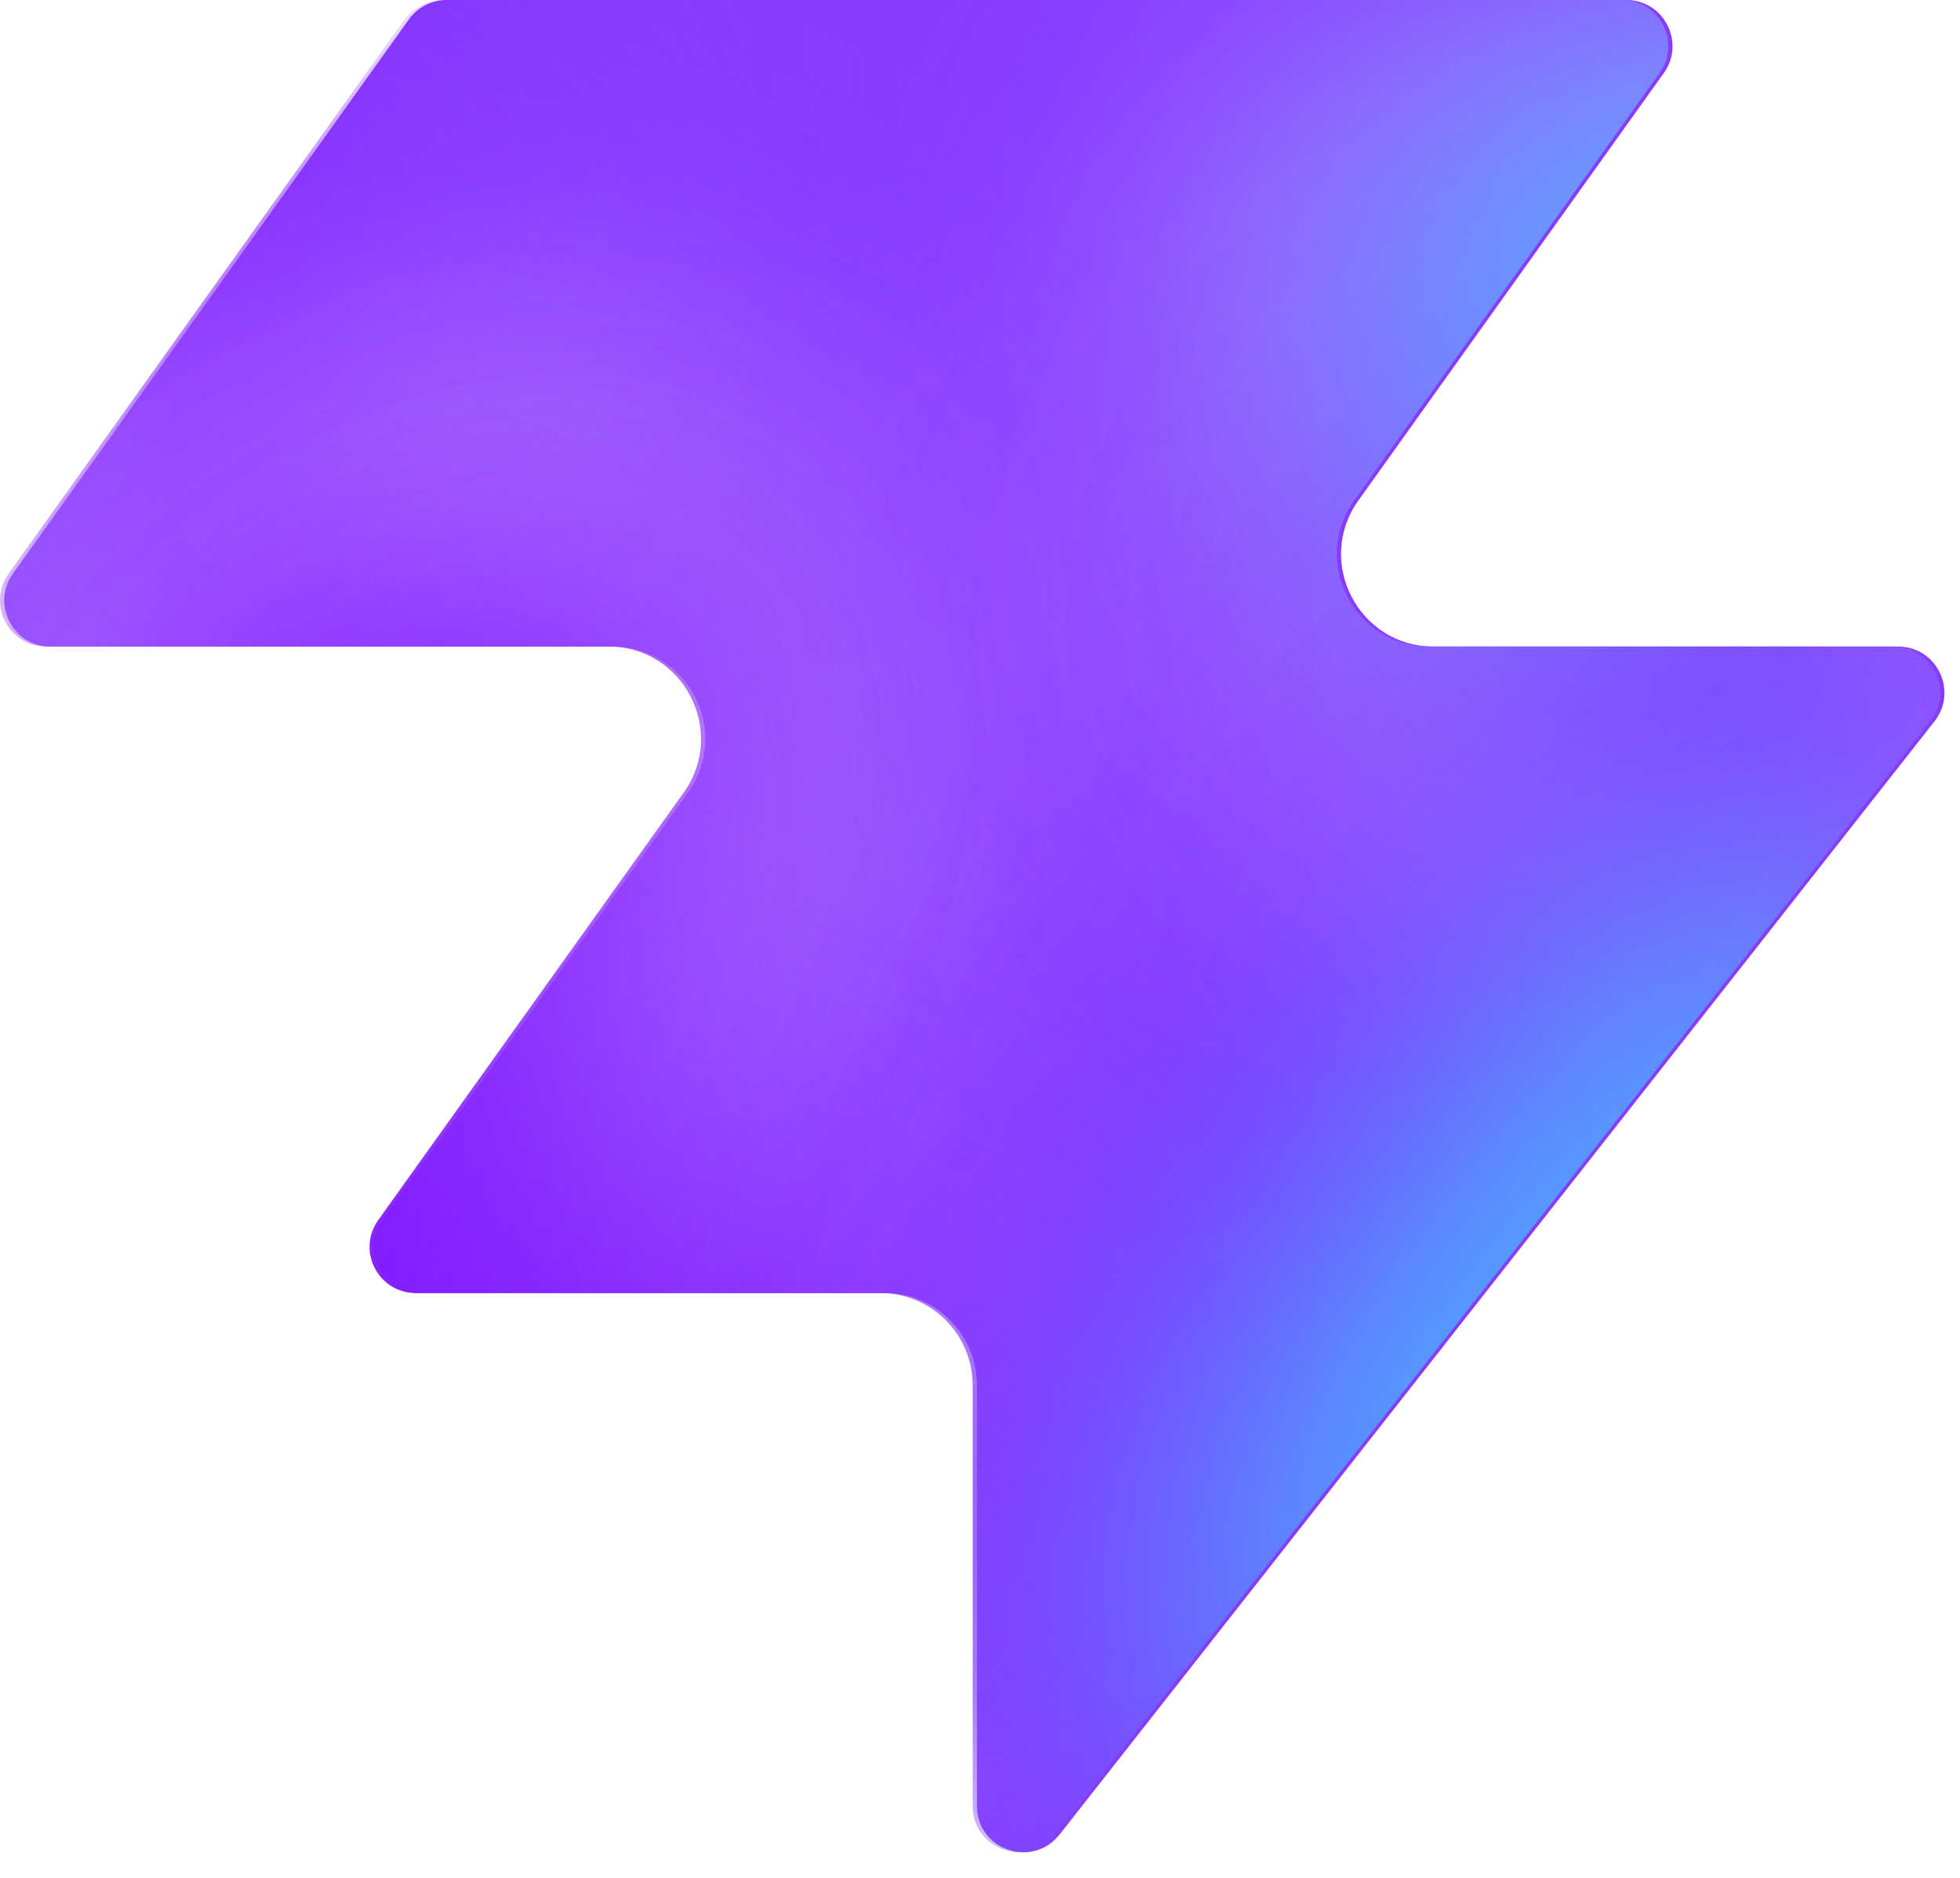
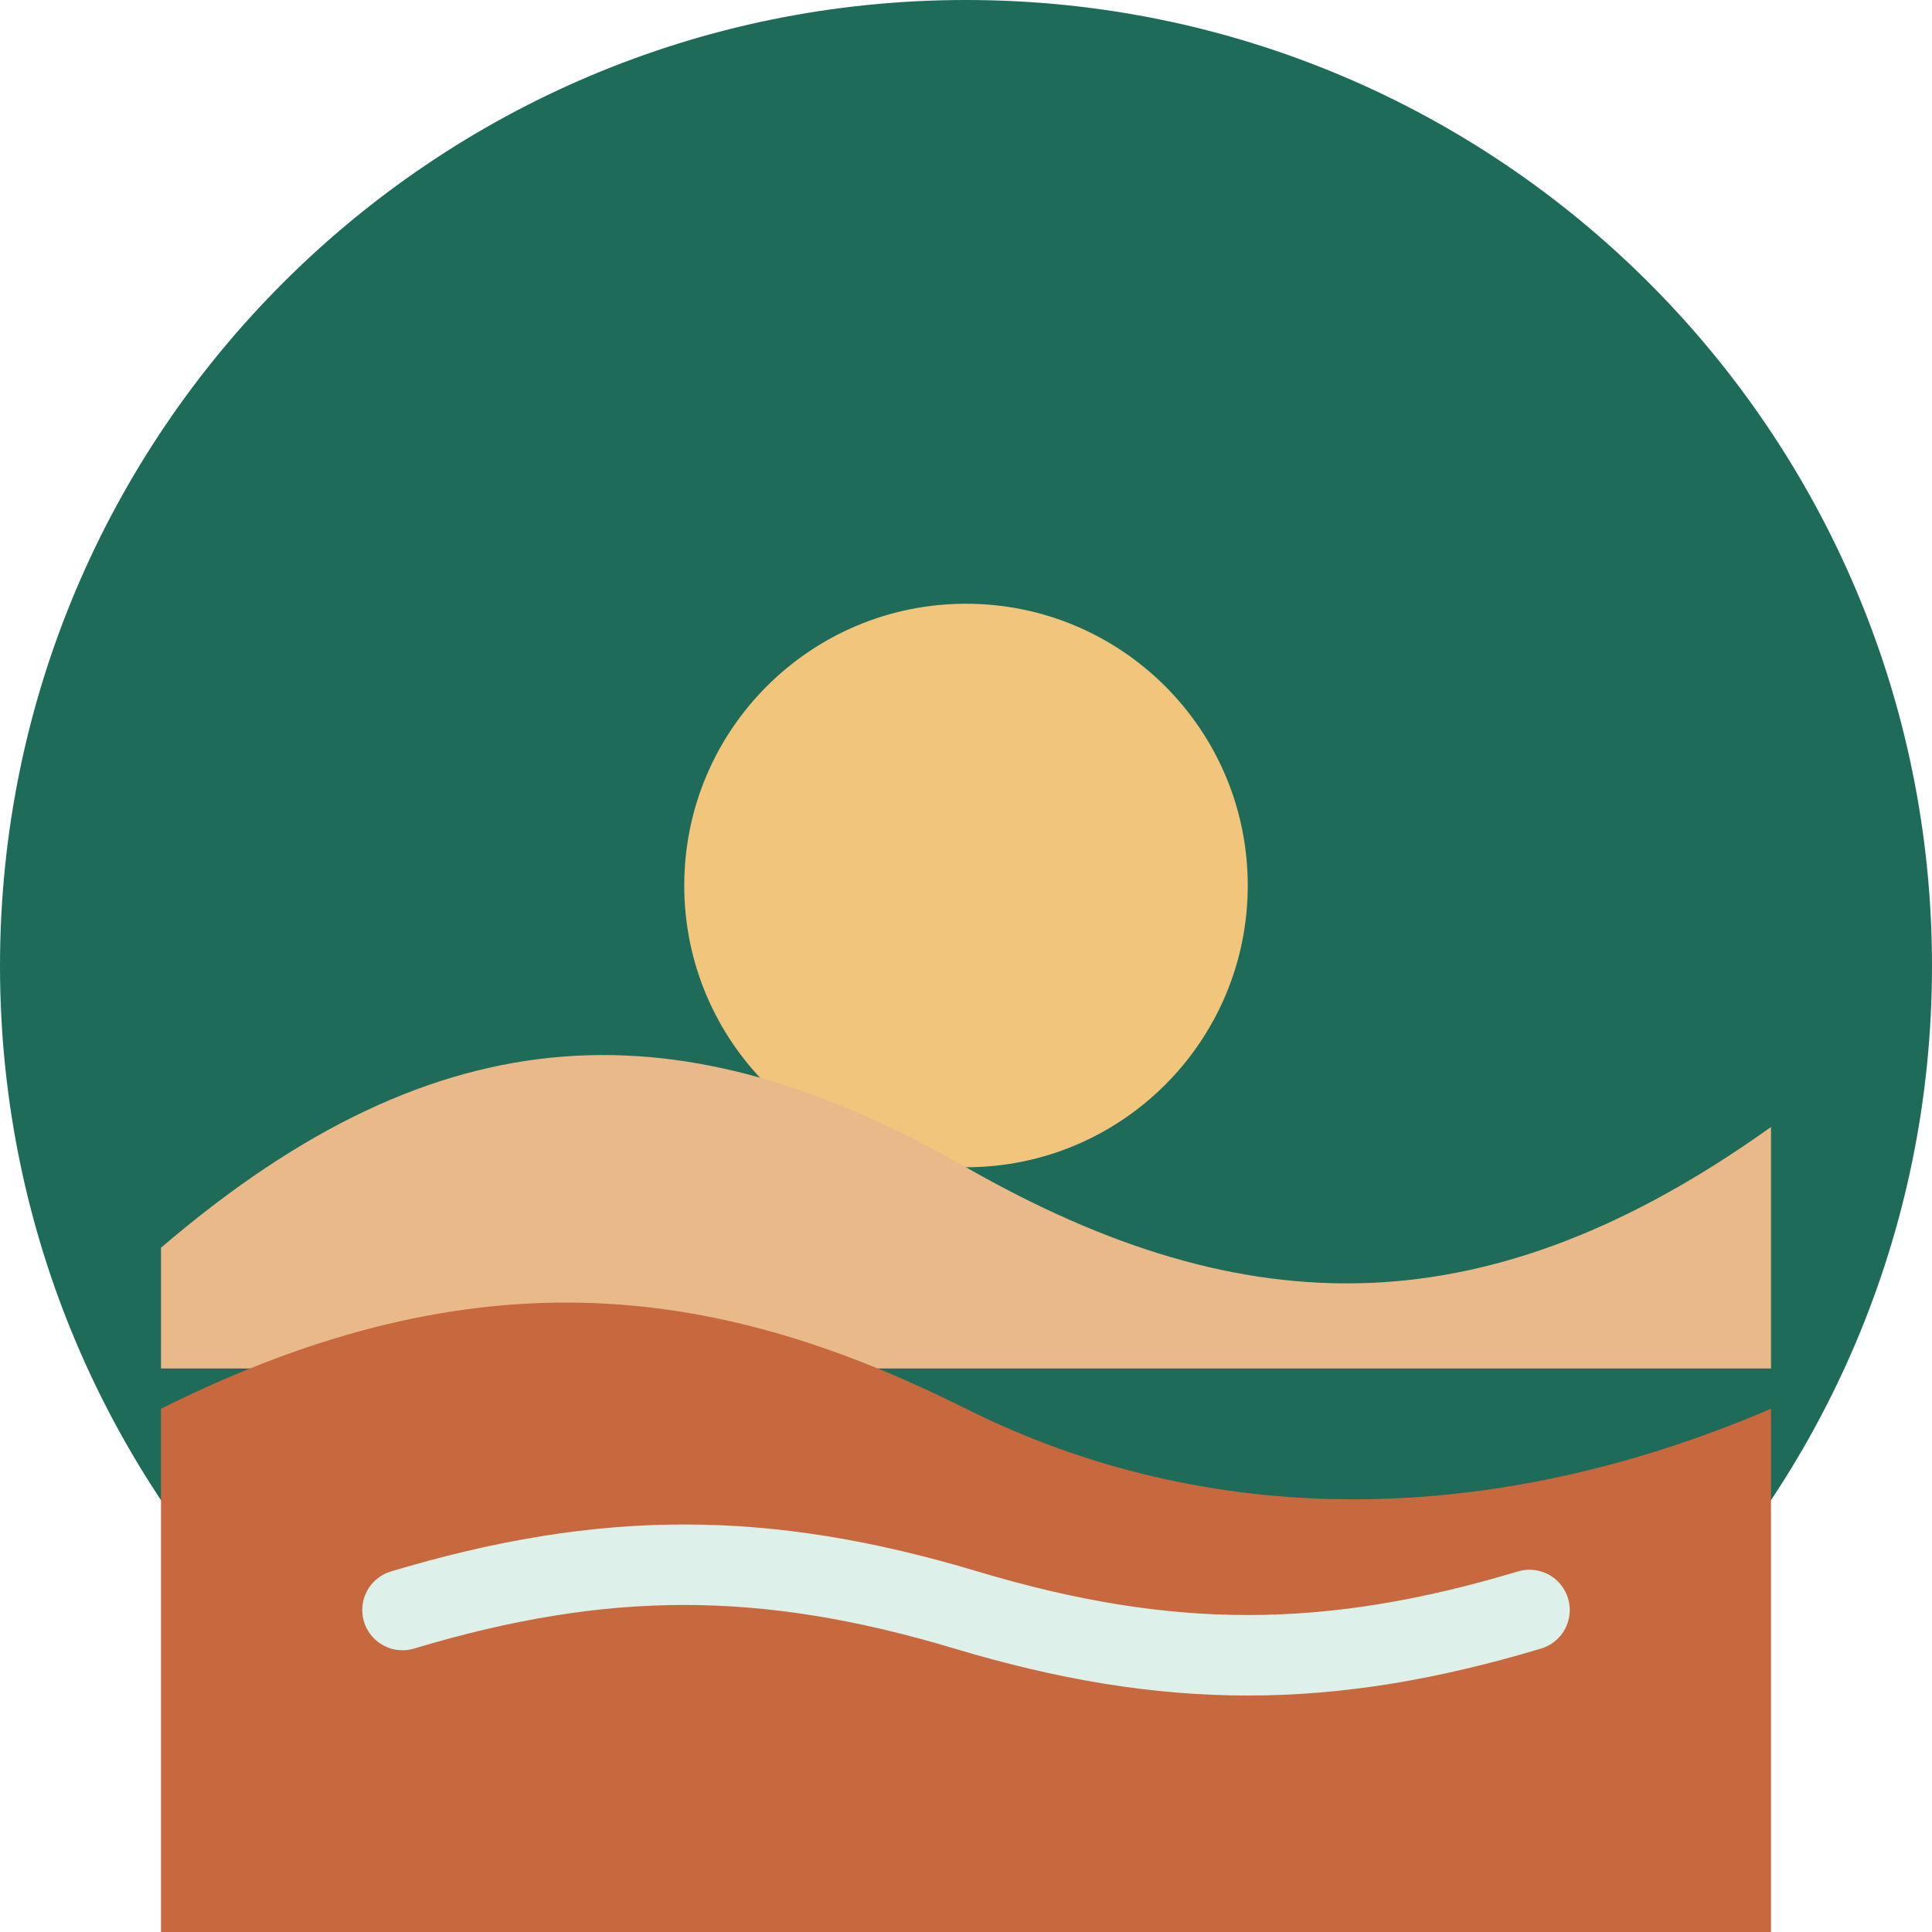
- <svg xmlns="http://www.w3.org/2000/svg" width="48" height="46" fill="none" viewBox="0 0 48 46">
-   <path fill="#863bff" d="M25.946 44.938c-.664.845-2.021.375-2.021-.698V33.937a2.26 2.26 0 0 0-2.262-2.262H10.287c-.92 0-1.456-1.04-.92-1.788l7.48-10.471c1.07-1.497 0-3.578-1.842-3.578H1.237c-.92 0-1.456-1.04-.92-1.788L10.013.474c.214-.297.556-.474.92-.474h28.894c.92 0 1.456 1.04.92 1.788l-7.48 10.471c-1.07 1.498 0 3.579 1.842 3.579h11.377c.943 0 1.473 1.088.89 1.83L25.947 44.94z" style="fill:#863bff;fill:color(display-p3 .525 .23 1);fill-opacity:1" />
-   <mask id="a" width="48" height="46" x="0" y="0" maskUnits="userSpaceOnUse" style="mask-type:alpha">
-     <path fill="#000" d="M25.842 44.938c-.664.844-2.021.375-2.021-.698V33.937a2.26 2.26 0 0 0-2.262-2.262H10.183c-.92 0-1.456-1.04-.92-1.788l7.48-10.471c1.07-1.498 0-3.579-1.842-3.579H1.133c-.92 0-1.456-1.04-.92-1.787L9.91.473c.214-.297.556-.474.92-.474h28.894c.92 0 1.456 1.04.92 1.788l-7.48 10.471c-1.07 1.498 0 3.578 1.842 3.578h11.377c.943 0 1.473 1.088.89 1.832L25.843 44.94z" style="fill:#000;fill-opacity:1" />
-   </mask>
-   <g mask="url(#a)">
-     <g filter="url(#b)">
-       <ellipse cx="5.508" cy="14.704" fill="#ede6ff" rx="5.508" ry="14.704" style="fill:#ede6ff;fill:color(display-p3 .927 .903 1);fill-opacity:1" transform="matrix(.00324 1 1 -.00324 -4.47 31.516)" />
-     </g>
-     <g filter="url(#c)">
-       <ellipse cx="10.399" cy="29.851" fill="#ede6ff" rx="10.399" ry="29.851" style="fill:#ede6ff;fill:color(display-p3 .927 .903 1);fill-opacity:1" transform="matrix(.00324 1 1 -.00324 -39.328 7.883)" />
-     </g>
-     <g filter="url(#d)">
-       <ellipse cx="5.508" cy="30.487" fill="#7e14ff" rx="5.508" ry="30.487" style="fill:#7e14ff;fill:color(display-p3 .492 .077 1);fill-opacity:1" transform="rotate(89.814 -25.913 -14.639)scale(1 -1)" />
-     </g>
-     <g filter="url(#e)">
-       <ellipse cx="5.508" cy="30.599" fill="#7e14ff" rx="5.508" ry="30.599" style="fill:#7e14ff;fill:color(display-p3 .492 .077 1);fill-opacity:1" transform="rotate(89.814 -32.644 -3.334)scale(1 -1)" />
-     </g>
-     <g filter="url(#f)">
-       <ellipse cx="5.508" cy="30.599" fill="#7e14ff" rx="5.508" ry="30.599" style="fill:#7e14ff;fill:color(display-p3 .492 .077 1);fill-opacity:1" transform="matrix(.00324 1 1 -.00324 -34.34 30.47)" />
-     </g>
-     <g filter="url(#g)">
-       <ellipse cx="14.072" cy="22.078" fill="#ede6ff" rx="14.072" ry="22.078" style="fill:#ede6ff;fill:color(display-p3 .927 .903 1);fill-opacity:1" transform="rotate(93.35 24.506 48.493)scale(-1 1)" />
-     </g>
-     <g filter="url(#h)">
-       <ellipse cx="3.47" cy="21.501" fill="#7e14ff" rx="3.47" ry="21.501" style="fill:#7e14ff;fill:color(display-p3 .492 .077 1);fill-opacity:1" transform="rotate(89.009 28.708 47.59)scale(-1 1)" />
-     </g>
-     <g filter="url(#i)">
-       <ellipse cx="3.47" cy="21.501" fill="#7e14ff" rx="3.47" ry="21.501" style="fill:#7e14ff;fill:color(display-p3 .492 .077 1);fill-opacity:1" transform="rotate(89.009 28.708 47.59)scale(-1 1)" />
-     </g>
-     <g filter="url(#j)">
-       <ellipse cx=".387" cy="8.972" fill="#7e14ff" rx="4.407" ry="29.108" style="fill:#7e14ff;fill:color(display-p3 .492 .077 1);fill-opacity:1" transform="rotate(39.51 .387 8.972)" />
-     </g>
-     <g filter="url(#k)">
-       <ellipse cx="47.523" cy="-6.092" fill="#7e14ff" rx="4.407" ry="29.108" style="fill:#7e14ff;fill:color(display-p3 .492 .077 1);fill-opacity:1" transform="rotate(37.892 47.523 -6.092)" />
-     </g>
-     <g filter="url(#l)">
-       <ellipse cx="41.412" cy="6.333" fill="#47bfff" rx="5.971" ry="9.665" style="fill:#47bfff;fill:color(display-p3 .28 .748 1);fill-opacity:1" transform="rotate(37.892 41.412 6.333)" />
-     </g>
-     <g filter="url(#m)">
-       <ellipse cx="-1.879" cy="38.332" fill="#7e14ff" rx="4.407" ry="29.108" style="fill:#7e14ff;fill:color(display-p3 .492 .077 1);fill-opacity:1" transform="rotate(37.892 -1.88 38.332)" />
-     </g>
-     <g filter="url(#n)">
-       <ellipse cx="-1.879" cy="38.332" fill="#7e14ff" rx="4.407" ry="29.108" style="fill:#7e14ff;fill:color(display-p3 .492 .077 1);fill-opacity:1" transform="rotate(37.892 -1.88 38.332)" />
-     </g>
-     <g filter="url(#o)">
-       <ellipse cx="35.651" cy="29.907" fill="#7e14ff" rx="4.407" ry="29.108" style="fill:#7e14ff;fill:color(display-p3 .492 .077 1);fill-opacity:1" transform="rotate(37.892 35.651 29.907)" />
-     </g>
-     <g filter="url(#p)">
-       <ellipse cx="38.418" cy="32.4" fill="#47bfff" rx="5.971" ry="15.297" style="fill:#47bfff;fill:color(display-p3 .28 .748 1);fill-opacity:1" transform="rotate(37.892 38.418 32.4)" />
-     </g>
-   </g>
-   <defs>
-     <filter id="b" width="60.045" height="41.654" x="-19.77" y="16.149" color-interpolation-filters="sRGB" filterUnits="userSpaceOnUse">
-       <feFlood flood-opacity="0" result="BackgroundImageFix" />
-       <feBlend in="SourceGraphic" in2="BackgroundImageFix" result="shape" />
-       <feGaussianBlur result="effect1_foregroundBlur_2002_17158" stdDeviation="7.659" />
-     </filter>
-     <filter id="c" width="90.34" height="51.437" x="-54.613" y="-7.533" color-interpolation-filters="sRGB" filterUnits="userSpaceOnUse">
-       <feFlood flood-opacity="0" result="BackgroundImageFix" />
-       <feBlend in="SourceGraphic" in2="BackgroundImageFix" result="shape" />
-       <feGaussianBlur result="effect1_foregroundBlur_2002_17158" stdDeviation="7.659" />
-     </filter>
-     <filter id="d" width="79.355" height="29.4" x="-49.64" y="2.03" color-interpolation-filters="sRGB" filterUnits="userSpaceOnUse">
-       <feFlood flood-opacity="0" result="BackgroundImageFix" />
-       <feBlend in="SourceGraphic" in2="BackgroundImageFix" result="shape" />
-       <feGaussianBlur result="effect1_foregroundBlur_2002_17158" stdDeviation="4.596" />
-     </filter>
-     <filter id="e" width="79.579" height="29.4" x="-45.045" y="20.029" color-interpolation-filters="sRGB" filterUnits="userSpaceOnUse">
-       <feFlood flood-opacity="0" result="BackgroundImageFix" />
-       <feBlend in="SourceGraphic" in2="BackgroundImageFix" result="shape" />
-       <feGaussianBlur result="effect1_foregroundBlur_2002_17158" stdDeviation="4.596" />
-     </filter>
-     <filter id="f" width="79.579" height="29.4" x="-43.513" y="21.178" color-interpolation-filters="sRGB" filterUnits="userSpaceOnUse">
-       <feFlood flood-opacity="0" result="BackgroundImageFix" />
-       <feBlend in="SourceGraphic" in2="BackgroundImageFix" result="shape" />
-       <feGaussianBlur result="effect1_foregroundBlur_2002_17158" stdDeviation="4.596" />
-     </filter>
-     <filter id="g" width="74.749" height="58.852" x="15.756" y="-17.901" color-interpolation-filters="sRGB" filterUnits="userSpaceOnUse">
-       <feFlood flood-opacity="0" result="BackgroundImageFix" />
-       <feBlend in="SourceGraphic" in2="BackgroundImageFix" result="shape" />
-       <feGaussianBlur result="effect1_foregroundBlur_2002_17158" stdDeviation="7.659" />
-     </filter>
-     <filter id="h" width="61.377" height="25.362" x="23.548" y="2.284" color-interpolation-filters="sRGB" filterUnits="userSpaceOnUse">
-       <feFlood flood-opacity="0" result="BackgroundImageFix" />
-       <feBlend in="SourceGraphic" in2="BackgroundImageFix" result="shape" />
-       <feGaussianBlur result="effect1_foregroundBlur_2002_17158" stdDeviation="4.596" />
-     </filter>
-     <filter id="i" width="61.377" height="25.362" x="23.548" y="2.284" color-interpolation-filters="sRGB" filterUnits="userSpaceOnUse">
-       <feFlood flood-opacity="0" result="BackgroundImageFix" />
-       <feBlend in="SourceGraphic" in2="BackgroundImageFix" result="shape" />
-       <feGaussianBlur result="effect1_foregroundBlur_2002_17158" stdDeviation="4.596" />
-     </filter>
-     <filter id="j" width="56.045" height="63.649" x="-27.636" y="-22.853" color-interpolation-filters="sRGB" filterUnits="userSpaceOnUse">
-       <feFlood flood-opacity="0" result="BackgroundImageFix" />
-       <feBlend in="SourceGraphic" in2="BackgroundImageFix" result="shape" />
-       <feGaussianBlur result="effect1_foregroundBlur_2002_17158" stdDeviation="4.596" />
-     </filter>
-     <filter id="k" width="54.814" height="64.646" x="20.116" y="-38.415" color-interpolation-filters="sRGB" filterUnits="userSpaceOnUse">
-       <feFlood flood-opacity="0" result="BackgroundImageFix" />
-       <feBlend in="SourceGraphic" in2="BackgroundImageFix" result="shape" />
-       <feGaussianBlur result="effect1_foregroundBlur_2002_17158" stdDeviation="4.596" />
-     </filter>
-     <filter id="l" width="33.541" height="35.313" x="24.641" y="-11.323" color-interpolation-filters="sRGB" filterUnits="userSpaceOnUse">
-       <feFlood flood-opacity="0" result="BackgroundImageFix" />
-       <feBlend in="SourceGraphic" in2="BackgroundImageFix" result="shape" />
-       <feGaussianBlur result="effect1_foregroundBlur_2002_17158" stdDeviation="4.596" />
-     </filter>
-     <filter id="m" width="54.814" height="64.646" x="-29.286" y="6.009" color-interpolation-filters="sRGB" filterUnits="userSpaceOnUse">
-       <feFlood flood-opacity="0" result="BackgroundImageFix" />
-       <feBlend in="SourceGraphic" in2="BackgroundImageFix" result="shape" />
-       <feGaussianBlur result="effect1_foregroundBlur_2002_17158" stdDeviation="4.596" />
-     </filter>
-     <filter id="n" width="54.814" height="64.646" x="-29.286" y="6.009" color-interpolation-filters="sRGB" filterUnits="userSpaceOnUse">
-       <feFlood flood-opacity="0" result="BackgroundImageFix" />
-       <feBlend in="SourceGraphic" in2="BackgroundImageFix" result="shape" />
-       <feGaussianBlur result="effect1_foregroundBlur_2002_17158" stdDeviation="4.596" />
-     </filter>
-     <filter id="o" width="54.814" height="64.646" x="8.244" y="-2.416" color-interpolation-filters="sRGB" filterUnits="userSpaceOnUse">
-       <feFlood flood-opacity="0" result="BackgroundImageFix" />
-       <feBlend in="SourceGraphic" in2="BackgroundImageFix" result="shape" />
-       <feGaussianBlur result="effect1_foregroundBlur_2002_17158" stdDeviation="4.596" />
-     </filter>
-     <filter id="p" width="39.409" height="43.623" x="18.713" y="10.588" color-interpolation-filters="sRGB" filterUnits="userSpaceOnUse">
-       <feFlood flood-opacity="0" result="BackgroundImageFix" />
-       <feBlend in="SourceGraphic" in2="BackgroundImageFix" result="shape" />
-       <feGaussianBlur result="effect1_foregroundBlur_2002_17158" stdDeviation="4.596" />
-     </filter>
-   </defs>
+ <svg xmlns="http://www.w3.org/2000/svg" viewBox="0 0 48 48">
+   <circle cx="24" cy="24" r="24" fill="#1E6B5A" />
+   <circle cx="24" cy="22" r="7" fill="#F2C57C" />
+   <path d="M4 31c7-6 13-6 20-2s13 4 20-1v6H4z" fill="#E9B98A" />
+   <path d="M4 35c8-4 14-3 20 0s13 3 20 0v13H4z" fill="#C8683F" />
+   <path d="M10 40c5-1.5 9-1.5 14 0s9 1.5 14 0" stroke="#DDF1EA" stroke-width="2" fill="none" stroke-linecap="round" />
</svg>
